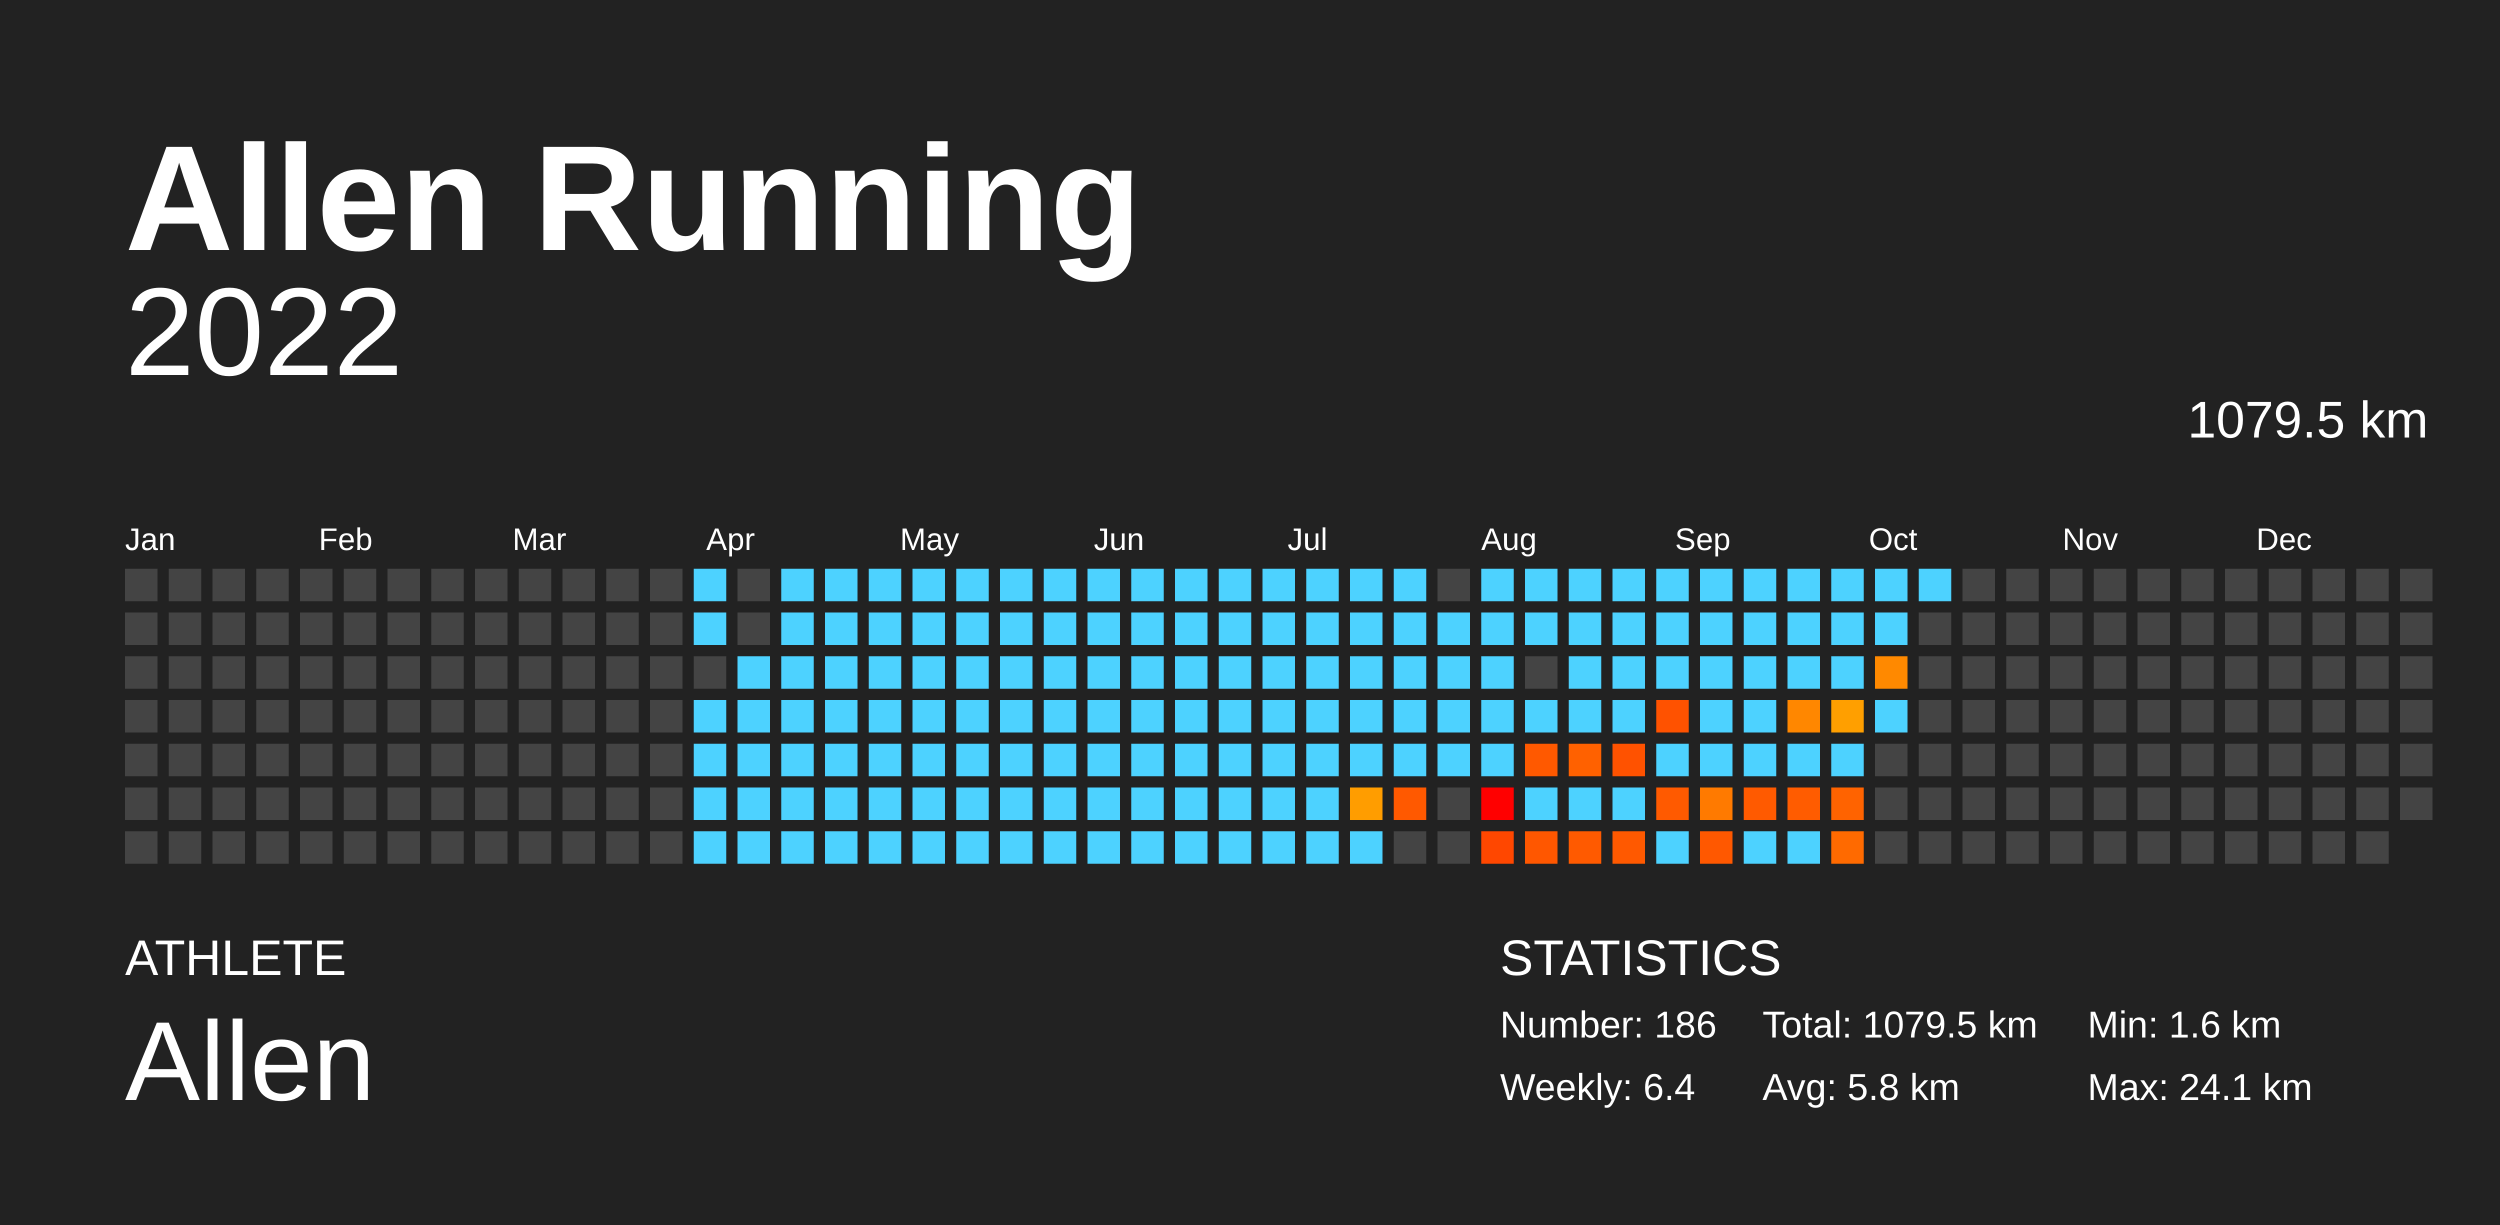
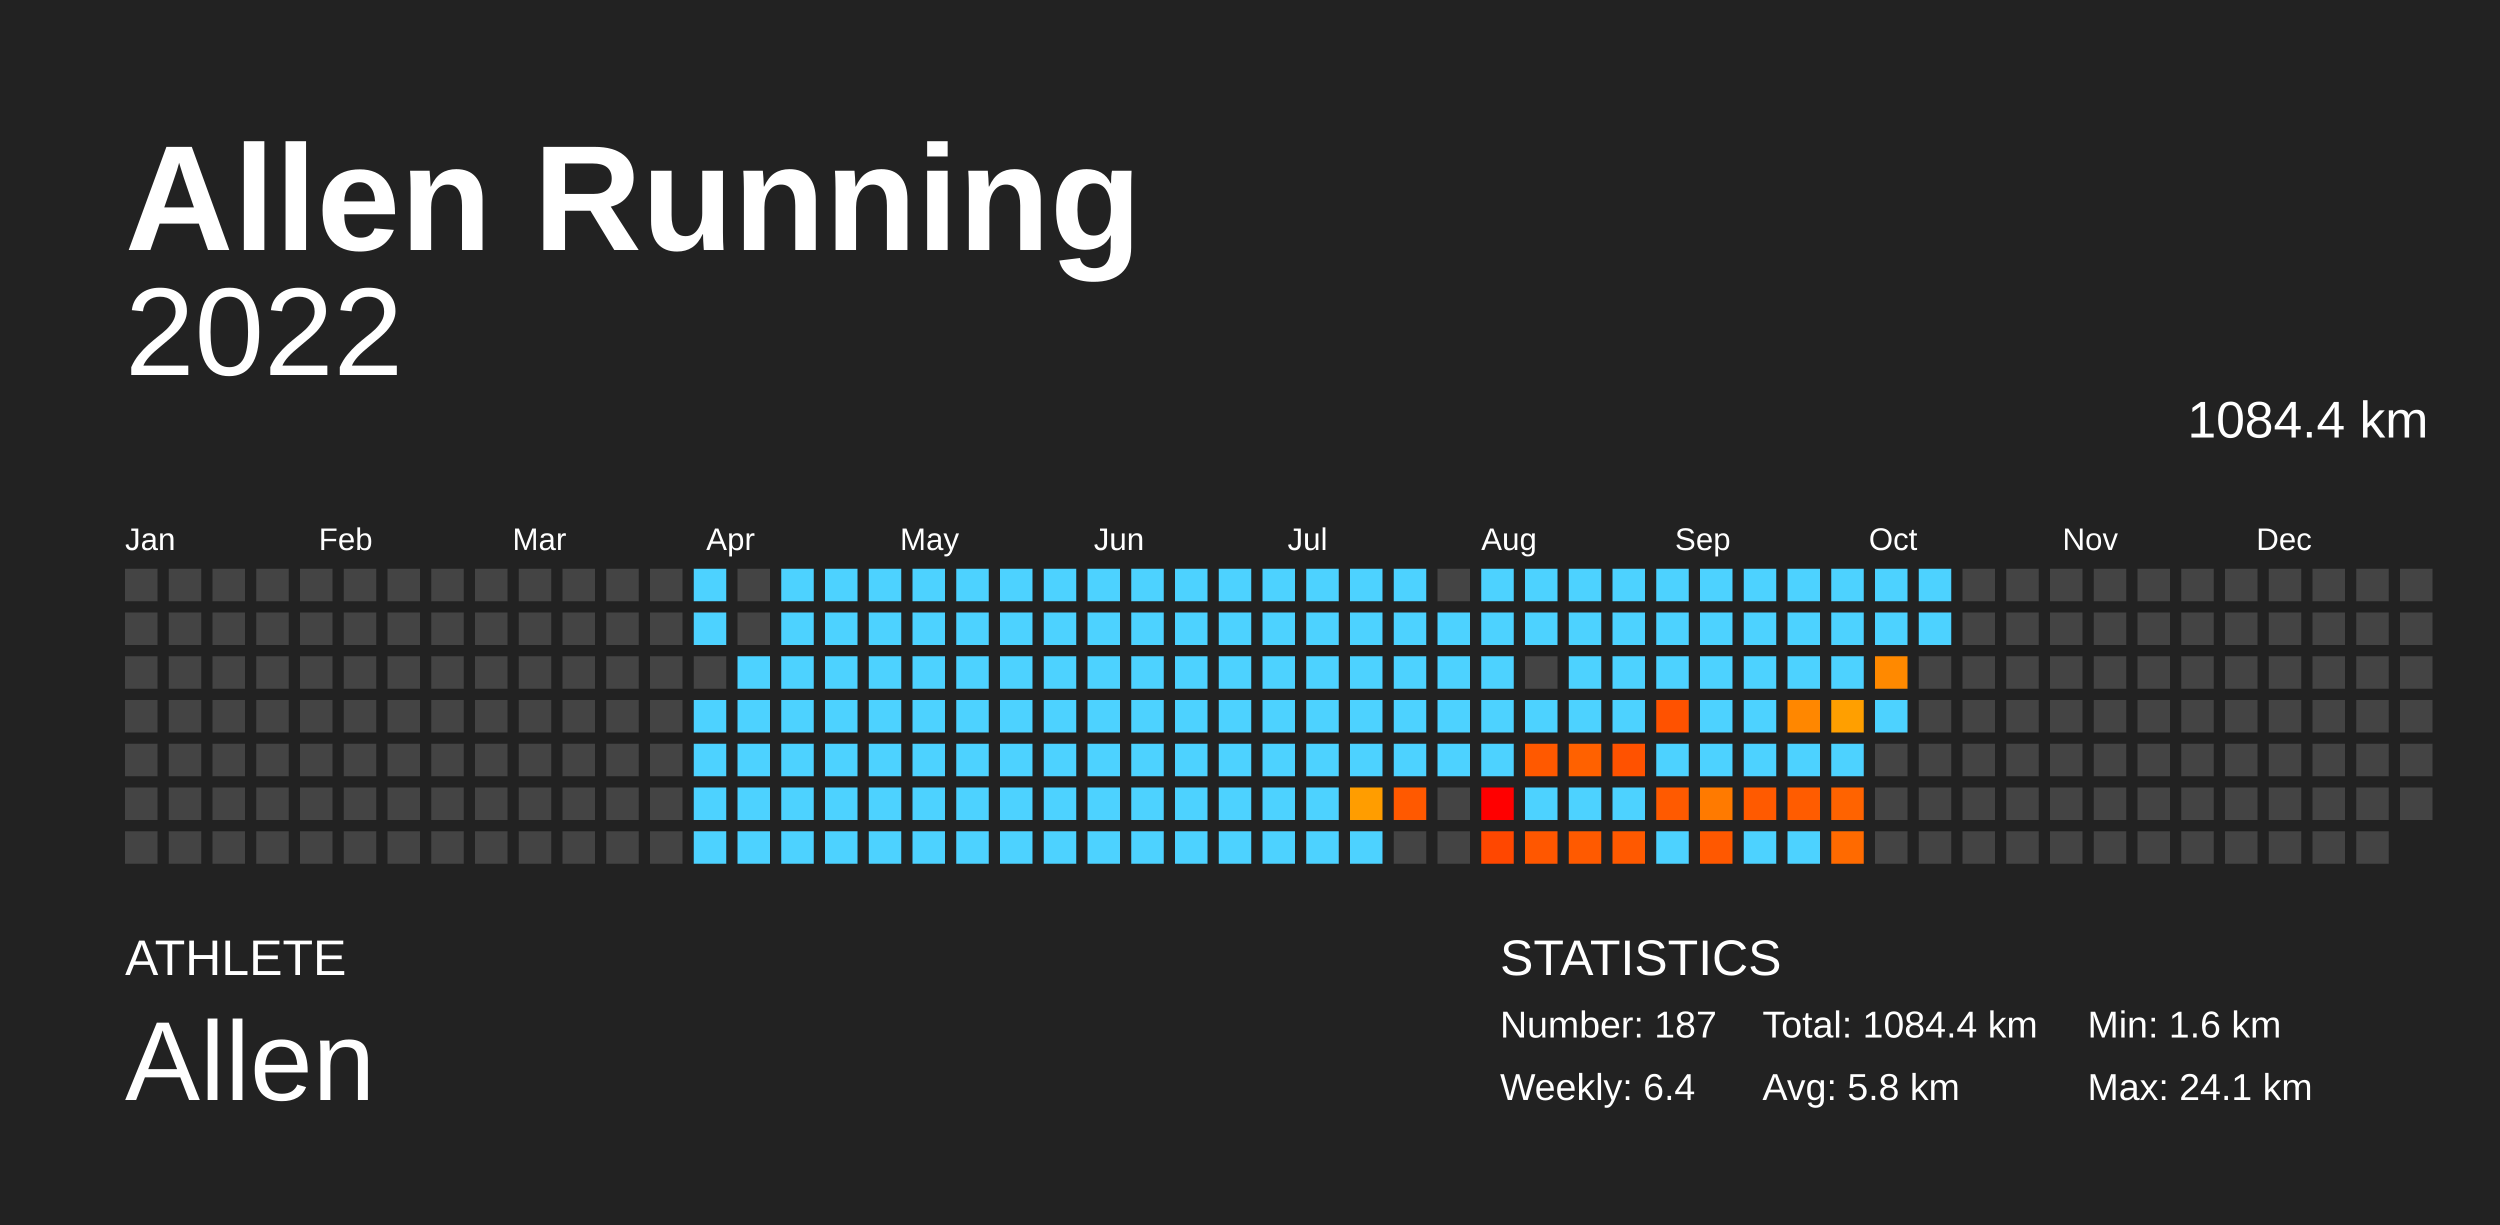
<svg xmlns="http://www.w3.org/2000/svg" baseProfile="full" height="98mm" version="1.1" viewBox="0,0,200,98" width="200mm">
  <defs />
  <rect fill="#222222" height="98" width="200" x="0" y="0" />
  <text fill="#FFFFFF" style="font-size:12px; font-family:Arial; font-weight:bold;" x="10" y="20">Allen Running</text>
  <text fill="#FFFFFF" style="font-size:4px; font-family:Arial" x="10" y="78">ATHLETE</text>
  <text fill="#FFFFFF" style="font-size:9px; font-family:Arial" x="10" y="88">Allen</text>
  <text fill="#FFFFFF" style="font-size:4px; font-family:Arial" x="120" y="78">STATISTICS</text>
-   <text fill="#FFFFFF" style="font-size:3px; font-family:Arial" x="120" y="83">Number: 186</text>
+   <text fill="#FFFFFF" style="font-size:3px; font-family:Arial" x="120" y="83">Number: 187</text>
  <text fill="#FFFFFF" style="font-size:3px; font-family:Arial" x="120" y="88">Weekly: 6.4</text>
-   <text fill="#FFFFFF" style="font-size:3px; font-family:Arial" x="141" y="83">Total: 1079.5 km</text>
+   <text fill="#FFFFFF" style="font-size:3px; font-family:Arial" x="141" y="83">Total: 1084.4 km</text>
  <text fill="#FFFFFF" style="font-size:3px; font-family:Arial" x="141" y="88">Avg: 5.8 km</text>
  <text fill="#FFFFFF" style="font-size:3px; font-family:Arial" x="167" y="83">Min: 1.6 km</text>
  <text fill="#FFFFFF" style="font-size:3px; font-family:Arial" x="167" y="88">Max: 24.1 km</text>
  <text alignment-baseline="hanging" fill="#FFFFFF" style="font-size:10.0px; font-family:Arial;" x="10" y="30">2022</text>
-   <text alignment-baseline="hanging" fill="#FFFFFF" style="font-size:4.125px; font-family:Arial;" x="175" y="35">1079.5 km</text>
+   <text alignment-baseline="hanging" fill="#FFFFFF" style="font-size:4.125px; font-family:Arial;" x="175" y="35">1084.4 km</text>
  <text fill="#FFFFFF" style="font-size:2.5px; font-family:Arial" x="10.0" y="44">Jan</text>
  <text fill="#FFFFFF" style="font-size:2.5px; font-family:Arial" x="25.5" y="44">Feb</text>
  <text fill="#FFFFFF" style="font-size:2.5px; font-family:Arial" x="41.0" y="44">Mar</text>
  <text fill="#FFFFFF" style="font-size:2.5px; font-family:Arial" x="56.5" y="44">Apr</text>
  <text fill="#FFFFFF" style="font-size:2.5px; font-family:Arial" x="72.0" y="44">May</text>
  <text fill="#FFFFFF" style="font-size:2.5px; font-family:Arial" x="87.5" y="44">Jun</text>
  <text fill="#FFFFFF" style="font-size:2.5px; font-family:Arial" x="103.0" y="44">Jul</text>
  <text fill="#FFFFFF" style="font-size:2.5px; font-family:Arial" x="118.5" y="44">Aug</text>
  <text fill="#FFFFFF" style="font-size:2.5px; font-family:Arial" x="134.0" y="44">Sep</text>
  <text fill="#FFFFFF" style="font-size:2.5px; font-family:Arial" x="149.5" y="44">Oct</text>
  <text fill="#FFFFFF" style="font-size:2.5px; font-family:Arial" x="165.0" y="44">Nov</text>
  <text fill="#FFFFFF" style="font-size:2.5px; font-family:Arial" x="180.5" y="44">Dec</text>
  <rect fill="#444444" height="2.6" width="2.6" x="10.0" y="45.5" />
  <rect fill="#444444" height="2.6" width="2.6" x="10.0" y="49.0" />
  <rect fill="#444444" height="2.6" width="2.6" x="10.0" y="52.5" />
  <rect fill="#444444" height="2.6" width="2.6" x="10.0" y="56.0" />
  <rect fill="#444444" height="2.6" width="2.6" x="10.0" y="59.5" />
  <rect fill="#444444" height="2.6" width="2.6" x="10.0" y="63.0" />
  <rect fill="#444444" height="2.6" width="2.6" x="10.0" y="66.5" />
  <rect fill="#444444" height="2.6" width="2.6" x="13.5" y="45.5" />
  <rect fill="#444444" height="2.6" width="2.6" x="13.5" y="49.0" />
  <rect fill="#444444" height="2.6" width="2.6" x="13.5" y="52.5" />
  <rect fill="#444444" height="2.6" width="2.6" x="13.5" y="56.0" />
  <rect fill="#444444" height="2.6" width="2.6" x="13.5" y="59.5" />
  <rect fill="#444444" height="2.6" width="2.6" x="13.5" y="63.0" />
  <rect fill="#444444" height="2.6" width="2.6" x="13.5" y="66.5" />
  <rect fill="#444444" height="2.6" width="2.6" x="17.0" y="45.5" />
  <rect fill="#444444" height="2.6" width="2.6" x="17.0" y="49.0" />
  <rect fill="#444444" height="2.6" width="2.6" x="17.0" y="52.5" />
  <rect fill="#444444" height="2.6" width="2.6" x="17.0" y="56.0" />
  <rect fill="#444444" height="2.6" width="2.6" x="17.0" y="59.5" />
  <rect fill="#444444" height="2.6" width="2.6" x="17.0" y="63.0" />
  <rect fill="#444444" height="2.6" width="2.6" x="17.0" y="66.5" />
  <rect fill="#444444" height="2.6" width="2.6" x="20.5" y="45.5" />
  <rect fill="#444444" height="2.6" width="2.6" x="20.5" y="49.0" />
  <rect fill="#444444" height="2.6" width="2.6" x="20.5" y="52.5" />
  <rect fill="#444444" height="2.6" width="2.6" x="20.5" y="56.0" />
  <rect fill="#444444" height="2.6" width="2.6" x="20.5" y="59.5" />
  <rect fill="#444444" height="2.6" width="2.6" x="20.5" y="63.0" />
  <rect fill="#444444" height="2.6" width="2.6" x="20.5" y="66.5" />
  <rect fill="#444444" height="2.6" width="2.6" x="24.0" y="45.5" />
  <rect fill="#444444" height="2.6" width="2.6" x="24.0" y="49.0" />
  <rect fill="#444444" height="2.6" width="2.6" x="24.0" y="52.5" />
  <rect fill="#444444" height="2.6" width="2.6" x="24.0" y="56.0" />
  <rect fill="#444444" height="2.6" width="2.6" x="24.0" y="59.5" />
  <rect fill="#444444" height="2.6" width="2.6" x="24.0" y="63.0" />
  <rect fill="#444444" height="2.6" width="2.6" x="24.0" y="66.5" />
  <rect fill="#444444" height="2.6" width="2.6" x="27.5" y="45.5" />
  <rect fill="#444444" height="2.6" width="2.6" x="27.5" y="49.0" />
  <rect fill="#444444" height="2.6" width="2.6" x="27.5" y="52.5" />
  <rect fill="#444444" height="2.6" width="2.6" x="27.5" y="56.0" />
  <rect fill="#444444" height="2.6" width="2.6" x="27.5" y="59.5" />
  <rect fill="#444444" height="2.6" width="2.6" x="27.5" y="63.0" />
  <rect fill="#444444" height="2.6" width="2.6" x="27.5" y="66.5" />
  <rect fill="#444444" height="2.6" width="2.6" x="31.0" y="45.5" />
  <rect fill="#444444" height="2.6" width="2.6" x="31.0" y="49.0" />
  <rect fill="#444444" height="2.6" width="2.6" x="31.0" y="52.5" />
  <rect fill="#444444" height="2.6" width="2.6" x="31.0" y="56.0" />
  <rect fill="#444444" height="2.6" width="2.6" x="31.0" y="59.5" />
  <rect fill="#444444" height="2.6" width="2.6" x="31.0" y="63.0" />
  <rect fill="#444444" height="2.6" width="2.6" x="31.0" y="66.5" />
  <rect fill="#444444" height="2.6" width="2.6" x="34.5" y="45.5" />
  <rect fill="#444444" height="2.6" width="2.6" x="34.5" y="49.0" />
  <rect fill="#444444" height="2.6" width="2.6" x="34.5" y="52.5" />
  <rect fill="#444444" height="2.6" width="2.6" x="34.5" y="56.0" />
  <rect fill="#444444" height="2.6" width="2.6" x="34.5" y="59.5" />
  <rect fill="#444444" height="2.6" width="2.6" x="34.5" y="63.0" />
  <rect fill="#444444" height="2.6" width="2.6" x="34.5" y="66.5" />
  <rect fill="#444444" height="2.6" width="2.6" x="38.0" y="45.5" />
  <rect fill="#444444" height="2.6" width="2.6" x="38.0" y="49.0" />
  <rect fill="#444444" height="2.6" width="2.6" x="38.0" y="52.5" />
  <rect fill="#444444" height="2.6" width="2.6" x="38.0" y="56.0" />
  <rect fill="#444444" height="2.6" width="2.6" x="38.0" y="59.5" />
  <rect fill="#444444" height="2.6" width="2.6" x="38.0" y="63.0" />
  <rect fill="#444444" height="2.6" width="2.6" x="38.0" y="66.5" />
  <rect fill="#444444" height="2.6" width="2.6" x="41.5" y="45.5" />
  <rect fill="#444444" height="2.6" width="2.6" x="41.5" y="49.0" />
  <rect fill="#444444" height="2.6" width="2.6" x="41.5" y="52.5" />
  <rect fill="#444444" height="2.6" width="2.6" x="41.5" y="56.0" />
  <rect fill="#444444" height="2.6" width="2.6" x="41.5" y="59.5" />
  <rect fill="#444444" height="2.6" width="2.6" x="41.5" y="63.0" />
  <rect fill="#444444" height="2.6" width="2.6" x="41.5" y="66.5" />
  <rect fill="#444444" height="2.6" width="2.6" x="45.0" y="45.5" />
  <rect fill="#444444" height="2.6" width="2.6" x="45.0" y="49.0" />
  <rect fill="#444444" height="2.6" width="2.6" x="45.0" y="52.5" />
  <rect fill="#444444" height="2.6" width="2.6" x="45.0" y="56.0" />
  <rect fill="#444444" height="2.6" width="2.6" x="45.0" y="59.5" />
  <rect fill="#444444" height="2.6" width="2.6" x="45.0" y="63.0" />
  <rect fill="#444444" height="2.6" width="2.6" x="45.0" y="66.5" />
  <rect fill="#444444" height="2.6" width="2.6" x="48.5" y="45.5" />
  <rect fill="#444444" height="2.6" width="2.6" x="48.5" y="49.0" />
  <rect fill="#444444" height="2.6" width="2.6" x="48.5" y="52.5" />
  <rect fill="#444444" height="2.6" width="2.6" x="48.5" y="56.0" />
  <rect fill="#444444" height="2.6" width="2.6" x="48.5" y="59.5" />
  <rect fill="#444444" height="2.6" width="2.6" x="48.5" y="63.0" />
  <rect fill="#444444" height="2.6" width="2.6" x="48.5" y="66.5" />
  <rect fill="#444444" height="2.6" width="2.6" x="52.0" y="45.5" />
  <rect fill="#444444" height="2.6" width="2.6" x="52.0" y="49.0" />
  <rect fill="#444444" height="2.6" width="2.6" x="52.0" y="52.5" />
  <rect fill="#444444" height="2.6" width="2.6" x="52.0" y="56.0" />
  <rect fill="#444444" height="2.6" width="2.6" x="52.0" y="59.5" />
  <rect fill="#444444" height="2.6" width="2.6" x="52.0" y="63.0" />
  <rect fill="#444444" height="2.6" width="2.6" x="52.0" y="66.5" />
  <rect fill="#4dd2ff" height="2.6" width="2.6" x="55.5" y="45.5" />
  <rect fill="#4dd2ff" height="2.6" width="2.6" x="55.5" y="49.0" />
  <rect fill="#444444" height="2.6" width="2.6" x="55.5" y="52.5" />
  <rect fill="#4dd2ff" height="2.6" width="2.6" x="55.5" y="56.0" />
  <rect fill="#4dd2ff" height="2.6" width="2.6" x="55.5" y="59.5" />
  <rect fill="#4dd2ff" height="2.6" width="2.6" x="55.5" y="63.0" />
  <rect fill="#4dd2ff" height="2.6" width="2.6" x="55.5" y="66.5" />
  <rect fill="#444444" height="2.6" width="2.6" x="59.0" y="45.5" />
  <rect fill="#444444" height="2.6" width="2.6" x="59.0" y="49.0" />
  <rect fill="#4dd2ff" height="2.6" width="2.6" x="59.0" y="52.5" />
  <rect fill="#4dd2ff" height="2.6" width="2.6" x="59.0" y="56.0" />
  <rect fill="#4dd2ff" height="2.6" width="2.6" x="59.0" y="59.5" />
  <rect fill="#4dd2ff" height="2.6" width="2.6" x="59.0" y="63.0" />
  <rect fill="#4dd2ff" height="2.6" width="2.6" x="59.0" y="66.5" />
  <rect fill="#4dd2ff" height="2.6" width="2.6" x="62.5" y="45.5" />
  <rect fill="#4dd2ff" height="2.6" width="2.6" x="62.5" y="49.0" />
  <rect fill="#4dd2ff" height="2.6" width="2.6" x="62.5" y="52.5" />
  <rect fill="#4dd2ff" height="2.6" width="2.6" x="62.5" y="56.0" />
  <rect fill="#4dd2ff" height="2.6" width="2.6" x="62.5" y="59.5" />
  <rect fill="#4dd2ff" height="2.6" width="2.6" x="62.5" y="63.0" />
  <rect fill="#4dd2ff" height="2.6" width="2.6" x="62.5" y="66.5" />
  <rect fill="#4dd2ff" height="2.6" width="2.6" x="66.0" y="45.5" />
  <rect fill="#4dd2ff" height="2.6" width="2.6" x="66.0" y="49.0" />
  <rect fill="#4dd2ff" height="2.6" width="2.6" x="66.0" y="52.5" />
  <rect fill="#4dd2ff" height="2.6" width="2.6" x="66.0" y="56.0" />
  <rect fill="#4dd2ff" height="2.6" width="2.6" x="66.0" y="59.5" />
  <rect fill="#4dd2ff" height="2.6" width="2.6" x="66.0" y="63.0" />
  <rect fill="#4dd2ff" height="2.6" width="2.6" x="66.0" y="66.5" />
  <rect fill="#4dd2ff" height="2.6" width="2.6" x="69.5" y="45.5" />
  <rect fill="#4dd2ff" height="2.6" width="2.6" x="69.5" y="49.0" />
  <rect fill="#4dd2ff" height="2.6" width="2.6" x="69.5" y="52.5" />
  <rect fill="#4dd2ff" height="2.6" width="2.6" x="69.5" y="56.0" />
  <rect fill="#4dd2ff" height="2.6" width="2.6" x="69.5" y="59.5" />
  <rect fill="#4dd2ff" height="2.6" width="2.6" x="69.5" y="63.0" />
  <rect fill="#4dd2ff" height="2.6" width="2.6" x="69.5" y="66.5" />
  <rect fill="#4dd2ff" height="2.6" width="2.6" x="73.0" y="45.5" />
  <rect fill="#4dd2ff" height="2.6" width="2.6" x="73.0" y="49.0" />
  <rect fill="#4dd2ff" height="2.6" width="2.6" x="73.0" y="52.5" />
  <rect fill="#4dd2ff" height="2.6" width="2.6" x="73.0" y="56.0" />
  <rect fill="#4dd2ff" height="2.6" width="2.6" x="73.0" y="59.5" />
  <rect fill="#4dd2ff" height="2.6" width="2.6" x="73.0" y="63.0" />
  <rect fill="#4dd2ff" height="2.6" width="2.6" x="73.0" y="66.5" />
  <rect fill="#4dd2ff" height="2.6" width="2.6" x="76.5" y="45.5" />
  <rect fill="#4dd2ff" height="2.6" width="2.6" x="76.5" y="49.0" />
  <rect fill="#4dd2ff" height="2.6" width="2.6" x="76.5" y="52.5" />
  <rect fill="#4dd2ff" height="2.6" width="2.6" x="76.5" y="56.0" />
  <rect fill="#4dd2ff" height="2.6" width="2.6" x="76.5" y="59.5" />
  <rect fill="#4dd2ff" height="2.6" width="2.6" x="76.5" y="63.0" />
  <rect fill="#4dd2ff" height="2.6" width="2.6" x="76.5" y="66.5" />
  <rect fill="#4dd2ff" height="2.6" width="2.6" x="80.0" y="45.5" />
  <rect fill="#4dd2ff" height="2.6" width="2.6" x="80.0" y="49.0" />
  <rect fill="#4dd2ff" height="2.6" width="2.6" x="80.0" y="52.5" />
  <rect fill="#4dd2ff" height="2.6" width="2.6" x="80.0" y="56.0" />
  <rect fill="#4dd2ff" height="2.6" width="2.6" x="80.0" y="59.5" />
  <rect fill="#4dd2ff" height="2.6" width="2.6" x="80.0" y="63.0" />
  <rect fill="#4dd2ff" height="2.6" width="2.6" x="80.0" y="66.5" />
  <rect fill="#4dd2ff" height="2.6" width="2.6" x="83.5" y="45.5" />
  <rect fill="#4dd2ff" height="2.6" width="2.6" x="83.5" y="49.0" />
  <rect fill="#4dd2ff" height="2.6" width="2.6" x="83.5" y="52.5" />
  <rect fill="#4dd2ff" height="2.6" width="2.6" x="83.5" y="56.0" />
  <rect fill="#4dd2ff" height="2.6" width="2.6" x="83.5" y="59.5" />
  <rect fill="#4dd2ff" height="2.6" width="2.6" x="83.5" y="63.0" />
  <rect fill="#4dd2ff" height="2.6" width="2.6" x="83.5" y="66.5" />
  <rect fill="#4dd2ff" height="2.6" width="2.6" x="87.0" y="45.5" />
  <rect fill="#4dd2ff" height="2.6" width="2.6" x="87.0" y="49.0" />
  <rect fill="#4dd2ff" height="2.6" width="2.6" x="87.0" y="52.5" />
  <rect fill="#4dd2ff" height="2.6" width="2.6" x="87.0" y="56.0" />
  <rect fill="#4dd2ff" height="2.6" width="2.6" x="87.0" y="59.5" />
  <rect fill="#4dd2ff" height="2.6" width="2.6" x="87.0" y="63.0" />
  <rect fill="#4dd2ff" height="2.6" width="2.6" x="87.0" y="66.5" />
  <rect fill="#4dd2ff" height="2.6" width="2.6" x="90.5" y="45.5" />
  <rect fill="#4dd2ff" height="2.6" width="2.6" x="90.5" y="49.0" />
  <rect fill="#4dd2ff" height="2.6" width="2.6" x="90.5" y="52.5" />
  <rect fill="#4dd2ff" height="2.6" width="2.6" x="90.5" y="56.0" />
  <rect fill="#4dd2ff" height="2.6" width="2.6" x="90.5" y="59.5" />
  <rect fill="#4dd2ff" height="2.6" width="2.6" x="90.5" y="63.0" />
  <rect fill="#4dd2ff" height="2.6" width="2.6" x="90.5" y="66.5" />
  <rect fill="#4dd2ff" height="2.6" width="2.6" x="94.0" y="45.5" />
  <rect fill="#4dd2ff" height="2.6" width="2.6" x="94.0" y="49.0" />
  <rect fill="#4dd2ff" height="2.6" width="2.6" x="94.0" y="52.5" />
  <rect fill="#4dd2ff" height="2.6" width="2.6" x="94.0" y="56.0" />
  <rect fill="#4dd2ff" height="2.6" width="2.6" x="94.0" y="59.5" />
  <rect fill="#4dd2ff" height="2.6" width="2.6" x="94.0" y="63.0" />
  <rect fill="#4dd2ff" height="2.6" width="2.6" x="94.0" y="66.5" />
  <rect fill="#4dd2ff" height="2.6" width="2.6" x="97.5" y="45.5" />
  <rect fill="#4dd2ff" height="2.6" width="2.6" x="97.5" y="49.0" />
  <rect fill="#4dd2ff" height="2.6" width="2.6" x="97.5" y="52.5" />
  <rect fill="#4dd2ff" height="2.6" width="2.6" x="97.5" y="56.0" />
  <rect fill="#4dd2ff" height="2.6" width="2.6" x="97.5" y="59.5" />
  <rect fill="#4dd2ff" height="2.6" width="2.6" x="97.5" y="63.0" />
  <rect fill="#4dd2ff" height="2.6" width="2.6" x="97.5" y="66.5" />
  <rect fill="#4dd2ff" height="2.6" width="2.6" x="101.0" y="45.5" />
  <rect fill="#4dd2ff" height="2.6" width="2.6" x="101.0" y="49.0" />
  <rect fill="#4dd2ff" height="2.6" width="2.6" x="101.0" y="52.5" />
  <rect fill="#4dd2ff" height="2.6" width="2.6" x="101.0" y="56.0" />
  <rect fill="#4dd2ff" height="2.6" width="2.6" x="101.0" y="59.5" />
  <rect fill="#4dd2ff" height="2.6" width="2.6" x="101.0" y="63.0" />
  <rect fill="#4dd2ff" height="2.6" width="2.6" x="101.0" y="66.5" />
  <rect fill="#4dd2ff" height="2.6" width="2.6" x="104.5" y="45.5" />
  <rect fill="#4dd2ff" height="2.6" width="2.6" x="104.5" y="49.0" />
  <rect fill="#4dd2ff" height="2.6" width="2.6" x="104.5" y="52.5" />
  <rect fill="#4dd2ff" height="2.6" width="2.6" x="104.5" y="56.0" />
  <rect fill="#4dd2ff" height="2.6" width="2.6" x="104.5" y="59.5" />
  <rect fill="#4dd2ff" height="2.6" width="2.6" x="104.5" y="63.0" />
  <rect fill="#4dd2ff" height="2.6" width="2.6" x="104.5" y="66.5" />
  <rect fill="#4dd2ff" height="2.6" width="2.6" x="108.0" y="45.5" />
  <rect fill="#4dd2ff" height="2.6" width="2.6" x="108.0" y="49.0" />
  <rect fill="#4dd2ff" height="2.6" width="2.6" x="108.0" y="52.5" />
  <rect fill="#4dd2ff" height="2.6" width="2.6" x="108.0" y="56.0" />
  <rect fill="#4dd2ff" height="2.6" width="2.6" x="108.0" y="59.5" />
  <rect fill="#ff9d00" height="2.6" width="2.6" x="108.0" y="63.0" />
  <rect fill="#4dd2ff" height="2.6" width="2.6" x="108.0" y="66.5" />
  <rect fill="#4dd2ff" height="2.6" width="2.6" x="111.5" y="45.5" />
  <rect fill="#4dd2ff" height="2.6" width="2.6" x="111.5" y="49.0" />
  <rect fill="#4dd2ff" height="2.6" width="2.6" x="111.5" y="52.5" />
  <rect fill="#4dd2ff" height="2.6" width="2.6" x="111.5" y="56.0" />
  <rect fill="#4dd2ff" height="2.6" width="2.6" x="111.5" y="59.5" />
  <rect fill="#ff5900" height="2.6" width="2.6" x="111.5" y="63.0" />
  <rect fill="#444444" height="2.6" width="2.6" x="111.5" y="66.5" />
  <rect fill="#444444" height="2.6" width="2.6" x="115.0" y="45.5" />
  <rect fill="#4dd2ff" height="2.6" width="2.6" x="115.0" y="49.0" />
  <rect fill="#4dd2ff" height="2.6" width="2.6" x="115.0" y="52.5" />
  <rect fill="#4dd2ff" height="2.6" width="2.6" x="115.0" y="56.0" />
  <rect fill="#4dd2ff" height="2.6" width="2.6" x="115.0" y="59.5" />
  <rect fill="#444444" height="2.6" width="2.6" x="115.0" y="63.0" />
  <rect fill="#444444" height="2.6" width="2.6" x="115.0" y="66.5" />
  <rect fill="#4dd2ff" height="2.6" width="2.6" x="118.5" y="45.5" />
  <rect fill="#4dd2ff" height="2.6" width="2.6" x="118.5" y="49.0" />
  <rect fill="#4dd2ff" height="2.6" width="2.6" x="118.5" y="52.5" />
  <rect fill="#4dd2ff" height="2.6" width="2.6" x="118.5" y="56.0" />
  <rect fill="#4dd2ff" height="2.6" width="2.6" x="118.5" y="59.5" />
  <rect fill="red" height="2.6" width="2.6" x="118.5" y="63.0" />
  <rect fill="#ff4700" height="2.6" width="2.6" x="118.5" y="66.5" />
  <rect fill="#4dd2ff" height="2.6" width="2.6" x="122.0" y="45.5" />
  <rect fill="#4dd2ff" height="2.6" width="2.6" x="122.0" y="49.0" />
  <rect fill="#444444" height="2.6" width="2.6" x="122.0" y="52.5" />
  <rect fill="#4dd2ff" height="2.6" width="2.6" x="122.0" y="56.0" />
  <rect fill="#ff5900" height="2.6" width="2.6" x="122.0" y="59.5" />
  <rect fill="#4dd2ff" height="2.6" width="2.6" x="122.0" y="63.0" />
  <rect fill="#ff5700" height="2.6" width="2.6" x="122.0" y="66.5" />
  <rect fill="#4dd2ff" height="2.6" width="2.6" x="125.5" y="45.5" />
  <rect fill="#4dd2ff" height="2.6" width="2.6" x="125.5" y="49.0" />
  <rect fill="#4dd2ff" height="2.6" width="2.6" x="125.5" y="52.5" />
  <rect fill="#4dd2ff" height="2.6" width="2.6" x="125.5" y="56.0" />
  <rect fill="#ff6100" height="2.6" width="2.6" x="125.5" y="59.5" />
  <rect fill="#4dd2ff" height="2.6" width="2.6" x="125.5" y="63.0" />
  <rect fill="#ff5a00" height="2.6" width="2.6" x="125.5" y="66.5" />
  <rect fill="#4dd2ff" height="2.6" width="2.6" x="129.0" y="45.5" />
  <rect fill="#4dd2ff" height="2.6" width="2.6" x="129.0" y="49.0" />
  <rect fill="#4dd2ff" height="2.6" width="2.6" x="129.0" y="52.5" />
  <rect fill="#4dd2ff" height="2.6" width="2.6" x="129.0" y="56.0" />
  <rect fill="#ff5200" height="2.6" width="2.6" x="129.0" y="59.5" />
  <rect fill="#4dd2ff" height="2.6" width="2.6" x="129.0" y="63.0" />
  <rect fill="#ff5900" height="2.6" width="2.6" x="129.0" y="66.5" />
  <rect fill="#4dd2ff" height="2.6" width="2.6" x="132.5" y="45.5" />
  <rect fill="#4dd2ff" height="2.6" width="2.6" x="132.5" y="49.0" />
  <rect fill="#4dd2ff" height="2.6" width="2.6" x="132.5" y="52.5" />
  <rect fill="#ff5200" height="2.6" width="2.6" x="132.5" y="56.0" />
  <rect fill="#4dd2ff" height="2.6" width="2.6" x="132.5" y="59.5" />
  <rect fill="#ff5a00" height="2.6" width="2.6" x="132.5" y="63.0" />
  <rect fill="#4dd2ff" height="2.6" width="2.6" x="132.5" y="66.5" />
  <rect fill="#4dd2ff" height="2.6" width="2.6" x="136.0" y="45.5" />
  <rect fill="#4dd2ff" height="2.6" width="2.6" x="136.0" y="49.0" />
  <rect fill="#4dd2ff" height="2.6" width="2.6" x="136.0" y="52.5" />
  <rect fill="#4dd2ff" height="2.6" width="2.6" x="136.0" y="56.0" />
  <rect fill="#4dd2ff" height="2.6" width="2.6" x="136.0" y="59.5" />
  <rect fill="#ff7a00" height="2.6" width="2.6" x="136.0" y="63.0" />
  <rect fill="#ff5800" height="2.6" width="2.6" x="136.0" y="66.5" />
  <rect fill="#4dd2ff" height="2.6" width="2.6" x="139.5" y="45.5" />
  <rect fill="#4dd2ff" height="2.6" width="2.6" x="139.5" y="49.0" />
  <rect fill="#4dd2ff" height="2.6" width="2.6" x="139.5" y="52.5" />
  <rect fill="#4dd2ff" height="2.6" width="2.6" x="139.5" y="56.0" />
  <rect fill="#4dd2ff" height="2.6" width="2.6" x="139.5" y="59.5" />
  <rect fill="#ff5a00" height="2.6" width="2.6" x="139.5" y="63.0" />
  <rect fill="#4dd2ff" height="2.6" width="2.6" x="139.5" y="66.5" />
  <rect fill="#4dd2ff" height="2.6" width="2.6" x="143.0" y="45.5" />
  <rect fill="#4dd2ff" height="2.6" width="2.6" x="143.0" y="49.0" />
  <rect fill="#4dd2ff" height="2.6" width="2.6" x="143.0" y="52.5" />
  <rect fill="#ff8700" height="2.6" width="2.6" x="143.0" y="56.0" />
  <rect fill="#4dd2ff" height="2.6" width="2.6" x="143.0" y="59.5" />
  <rect fill="#ff5c00" height="2.6" width="2.6" x="143.0" y="63.0" />
  <rect fill="#4dd2ff" height="2.6" width="2.6" x="143.0" y="66.5" />
  <rect fill="#4dd2ff" height="2.6" width="2.6" x="146.5" y="45.5" />
  <rect fill="#4dd2ff" height="2.6" width="2.6" x="146.5" y="49.0" />
  <rect fill="#4dd2ff" height="2.6" width="2.6" x="146.5" y="52.5" />
  <rect fill="#ff9f00" height="2.6" width="2.6" x="146.5" y="56.0" />
  <rect fill="#4dd2ff" height="2.6" width="2.6" x="146.5" y="59.5" />
  <rect fill="#ff6300" height="2.6" width="2.6" x="146.5" y="63.0" />
  <rect fill="#ff6a00" height="2.6" width="2.6" x="146.5" y="66.5" />
  <rect fill="#4dd2ff" height="2.6" width="2.6" x="150.0" y="45.5" />
  <rect fill="#4dd2ff" height="2.6" width="2.6" x="150.0" y="49.0" />
  <rect fill="#ff8900" height="2.6" width="2.6" x="150.0" y="52.5" />
  <rect fill="#4dd2ff" height="2.6" width="2.6" x="150.0" y="56.0" />
  <rect fill="#444444" height="2.6" width="2.6" x="150.0" y="59.5" />
  <rect fill="#444444" height="2.6" width="2.6" x="150.0" y="63.0" />
  <rect fill="#444444" height="2.6" width="2.6" x="150.0" y="66.5" />
  <rect fill="#4dd2ff" height="2.6" width="2.6" x="153.5" y="45.5" />
-   <rect fill="#444444" height="2.6" width="2.6" x="153.5" y="49.0" />
+   <rect fill="#4dd2ff" height="2.6" width="2.6" x="153.5" y="49.0" />
  <rect fill="#444444" height="2.6" width="2.6" x="153.5" y="52.5" />
  <rect fill="#444444" height="2.6" width="2.6" x="153.5" y="56.0" />
  <rect fill="#444444" height="2.6" width="2.6" x="153.5" y="59.5" />
  <rect fill="#444444" height="2.6" width="2.6" x="153.5" y="63.0" />
  <rect fill="#444444" height="2.6" width="2.6" x="153.5" y="66.5" />
  <rect fill="#444444" height="2.6" width="2.6" x="157.0" y="45.5" />
  <rect fill="#444444" height="2.6" width="2.6" x="157.0" y="49.0" />
  <rect fill="#444444" height="2.6" width="2.6" x="157.0" y="52.5" />
  <rect fill="#444444" height="2.6" width="2.6" x="157.0" y="56.0" />
  <rect fill="#444444" height="2.6" width="2.6" x="157.0" y="59.5" />
  <rect fill="#444444" height="2.6" width="2.6" x="157.0" y="63.0" />
  <rect fill="#444444" height="2.6" width="2.6" x="157.0" y="66.5" />
  <rect fill="#444444" height="2.6" width="2.6" x="160.5" y="45.5" />
  <rect fill="#444444" height="2.6" width="2.6" x="160.5" y="49.0" />
  <rect fill="#444444" height="2.6" width="2.6" x="160.5" y="52.5" />
  <rect fill="#444444" height="2.6" width="2.6" x="160.5" y="56.0" />
  <rect fill="#444444" height="2.6" width="2.6" x="160.5" y="59.5" />
  <rect fill="#444444" height="2.6" width="2.6" x="160.5" y="63.0" />
  <rect fill="#444444" height="2.6" width="2.6" x="160.5" y="66.5" />
  <rect fill="#444444" height="2.6" width="2.6" x="164.0" y="45.5" />
  <rect fill="#444444" height="2.6" width="2.6" x="164.0" y="49.0" />
  <rect fill="#444444" height="2.6" width="2.6" x="164.0" y="52.5" />
  <rect fill="#444444" height="2.6" width="2.6" x="164.0" y="56.0" />
  <rect fill="#444444" height="2.6" width="2.6" x="164.0" y="59.5" />
  <rect fill="#444444" height="2.6" width="2.6" x="164.0" y="63.0" />
  <rect fill="#444444" height="2.6" width="2.6" x="164.0" y="66.5" />
  <rect fill="#444444" height="2.6" width="2.6" x="167.5" y="45.5" />
  <rect fill="#444444" height="2.6" width="2.6" x="167.5" y="49.0" />
  <rect fill="#444444" height="2.6" width="2.6" x="167.5" y="52.5" />
  <rect fill="#444444" height="2.6" width="2.6" x="167.5" y="56.0" />
  <rect fill="#444444" height="2.6" width="2.6" x="167.5" y="59.5" />
  <rect fill="#444444" height="2.6" width="2.6" x="167.5" y="63.0" />
  <rect fill="#444444" height="2.6" width="2.6" x="167.5" y="66.5" />
  <rect fill="#444444" height="2.6" width="2.6" x="171.0" y="45.5" />
  <rect fill="#444444" height="2.6" width="2.6" x="171.0" y="49.0" />
  <rect fill="#444444" height="2.6" width="2.6" x="171.0" y="52.5" />
  <rect fill="#444444" height="2.6" width="2.6" x="171.0" y="56.0" />
  <rect fill="#444444" height="2.6" width="2.6" x="171.0" y="59.5" />
  <rect fill="#444444" height="2.6" width="2.6" x="171.0" y="63.0" />
  <rect fill="#444444" height="2.6" width="2.6" x="171.0" y="66.5" />
  <rect fill="#444444" height="2.6" width="2.6" x="174.5" y="45.5" />
  <rect fill="#444444" height="2.6" width="2.6" x="174.5" y="49.0" />
  <rect fill="#444444" height="2.6" width="2.6" x="174.5" y="52.5" />
  <rect fill="#444444" height="2.6" width="2.6" x="174.5" y="56.0" />
  <rect fill="#444444" height="2.6" width="2.6" x="174.5" y="59.5" />
  <rect fill="#444444" height="2.6" width="2.6" x="174.5" y="63.0" />
  <rect fill="#444444" height="2.6" width="2.6" x="174.5" y="66.5" />
  <rect fill="#444444" height="2.6" width="2.6" x="178.0" y="45.5" />
  <rect fill="#444444" height="2.6" width="2.6" x="178.0" y="49.0" />
  <rect fill="#444444" height="2.6" width="2.6" x="178.0" y="52.5" />
  <rect fill="#444444" height="2.6" width="2.6" x="178.0" y="56.0" />
  <rect fill="#444444" height="2.6" width="2.6" x="178.0" y="59.5" />
  <rect fill="#444444" height="2.6" width="2.6" x="178.0" y="63.0" />
  <rect fill="#444444" height="2.6" width="2.6" x="178.0" y="66.5" />
  <rect fill="#444444" height="2.6" width="2.6" x="181.5" y="45.5" />
  <rect fill="#444444" height="2.6" width="2.6" x="181.5" y="49.0" />
  <rect fill="#444444" height="2.6" width="2.6" x="181.5" y="52.5" />
  <rect fill="#444444" height="2.6" width="2.6" x="181.5" y="56.0" />
  <rect fill="#444444" height="2.6" width="2.6" x="181.5" y="59.5" />
  <rect fill="#444444" height="2.6" width="2.6" x="181.5" y="63.0" />
  <rect fill="#444444" height="2.6" width="2.6" x="181.5" y="66.5" />
  <rect fill="#444444" height="2.6" width="2.6" x="185.0" y="45.5" />
  <rect fill="#444444" height="2.6" width="2.6" x="185.0" y="49.0" />
  <rect fill="#444444" height="2.6" width="2.6" x="185.0" y="52.5" />
  <rect fill="#444444" height="2.6" width="2.6" x="185.0" y="56.0" />
  <rect fill="#444444" height="2.6" width="2.6" x="185.0" y="59.5" />
  <rect fill="#444444" height="2.6" width="2.6" x="185.0" y="63.0" />
  <rect fill="#444444" height="2.6" width="2.6" x="185.0" y="66.5" />
  <rect fill="#444444" height="2.6" width="2.6" x="188.5" y="45.5" />
  <rect fill="#444444" height="2.6" width="2.6" x="188.5" y="49.0" />
  <rect fill="#444444" height="2.6" width="2.6" x="188.5" y="52.5" />
  <rect fill="#444444" height="2.6" width="2.6" x="188.5" y="56.0" />
  <rect fill="#444444" height="2.6" width="2.6" x="188.5" y="59.5" />
  <rect fill="#444444" height="2.6" width="2.6" x="188.5" y="63.0" />
  <rect fill="#444444" height="2.6" width="2.6" x="188.5" y="66.5" />
  <rect fill="#444444" height="2.6" width="2.6" x="192.0" y="45.5" />
  <rect fill="#444444" height="2.6" width="2.6" x="192.0" y="49.0" />
  <rect fill="#444444" height="2.6" width="2.6" x="192.0" y="52.5" />
  <rect fill="#444444" height="2.6" width="2.6" x="192.0" y="56.0" />
  <rect fill="#444444" height="2.6" width="2.6" x="192.0" y="59.5" />
  <rect fill="#444444" height="2.6" width="2.6" x="192.0" y="63.0" />
</svg>
